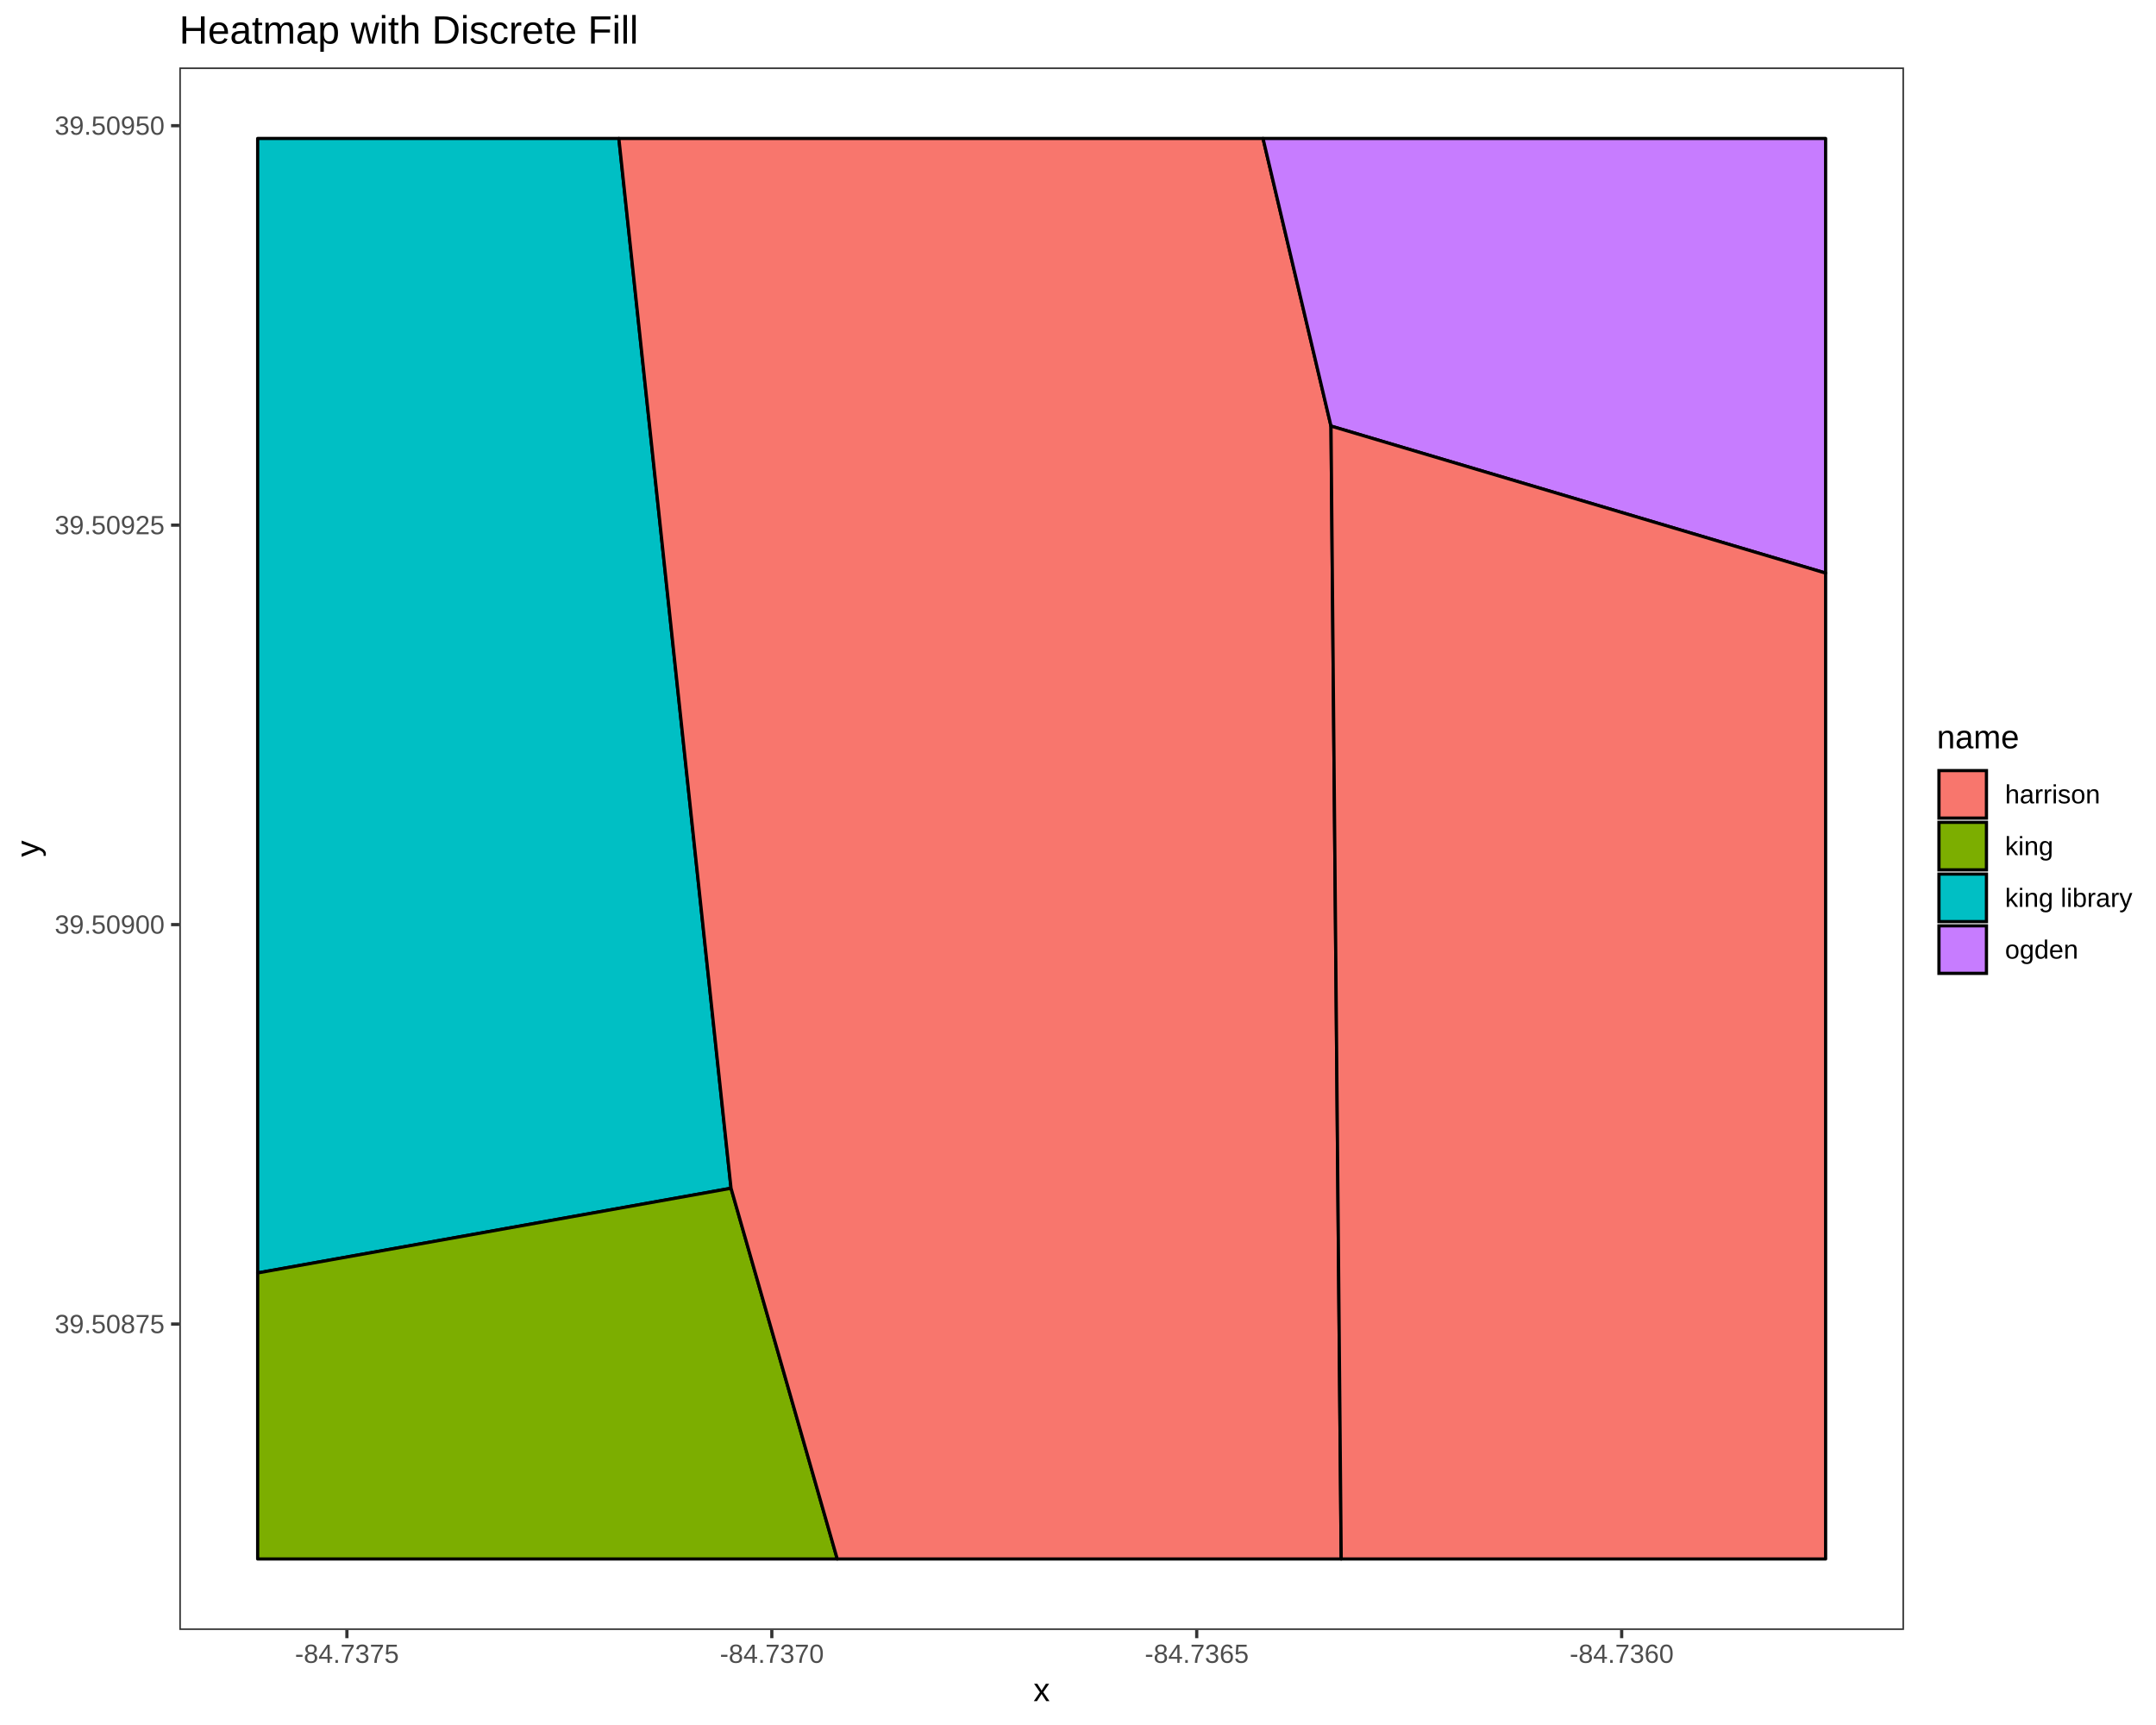
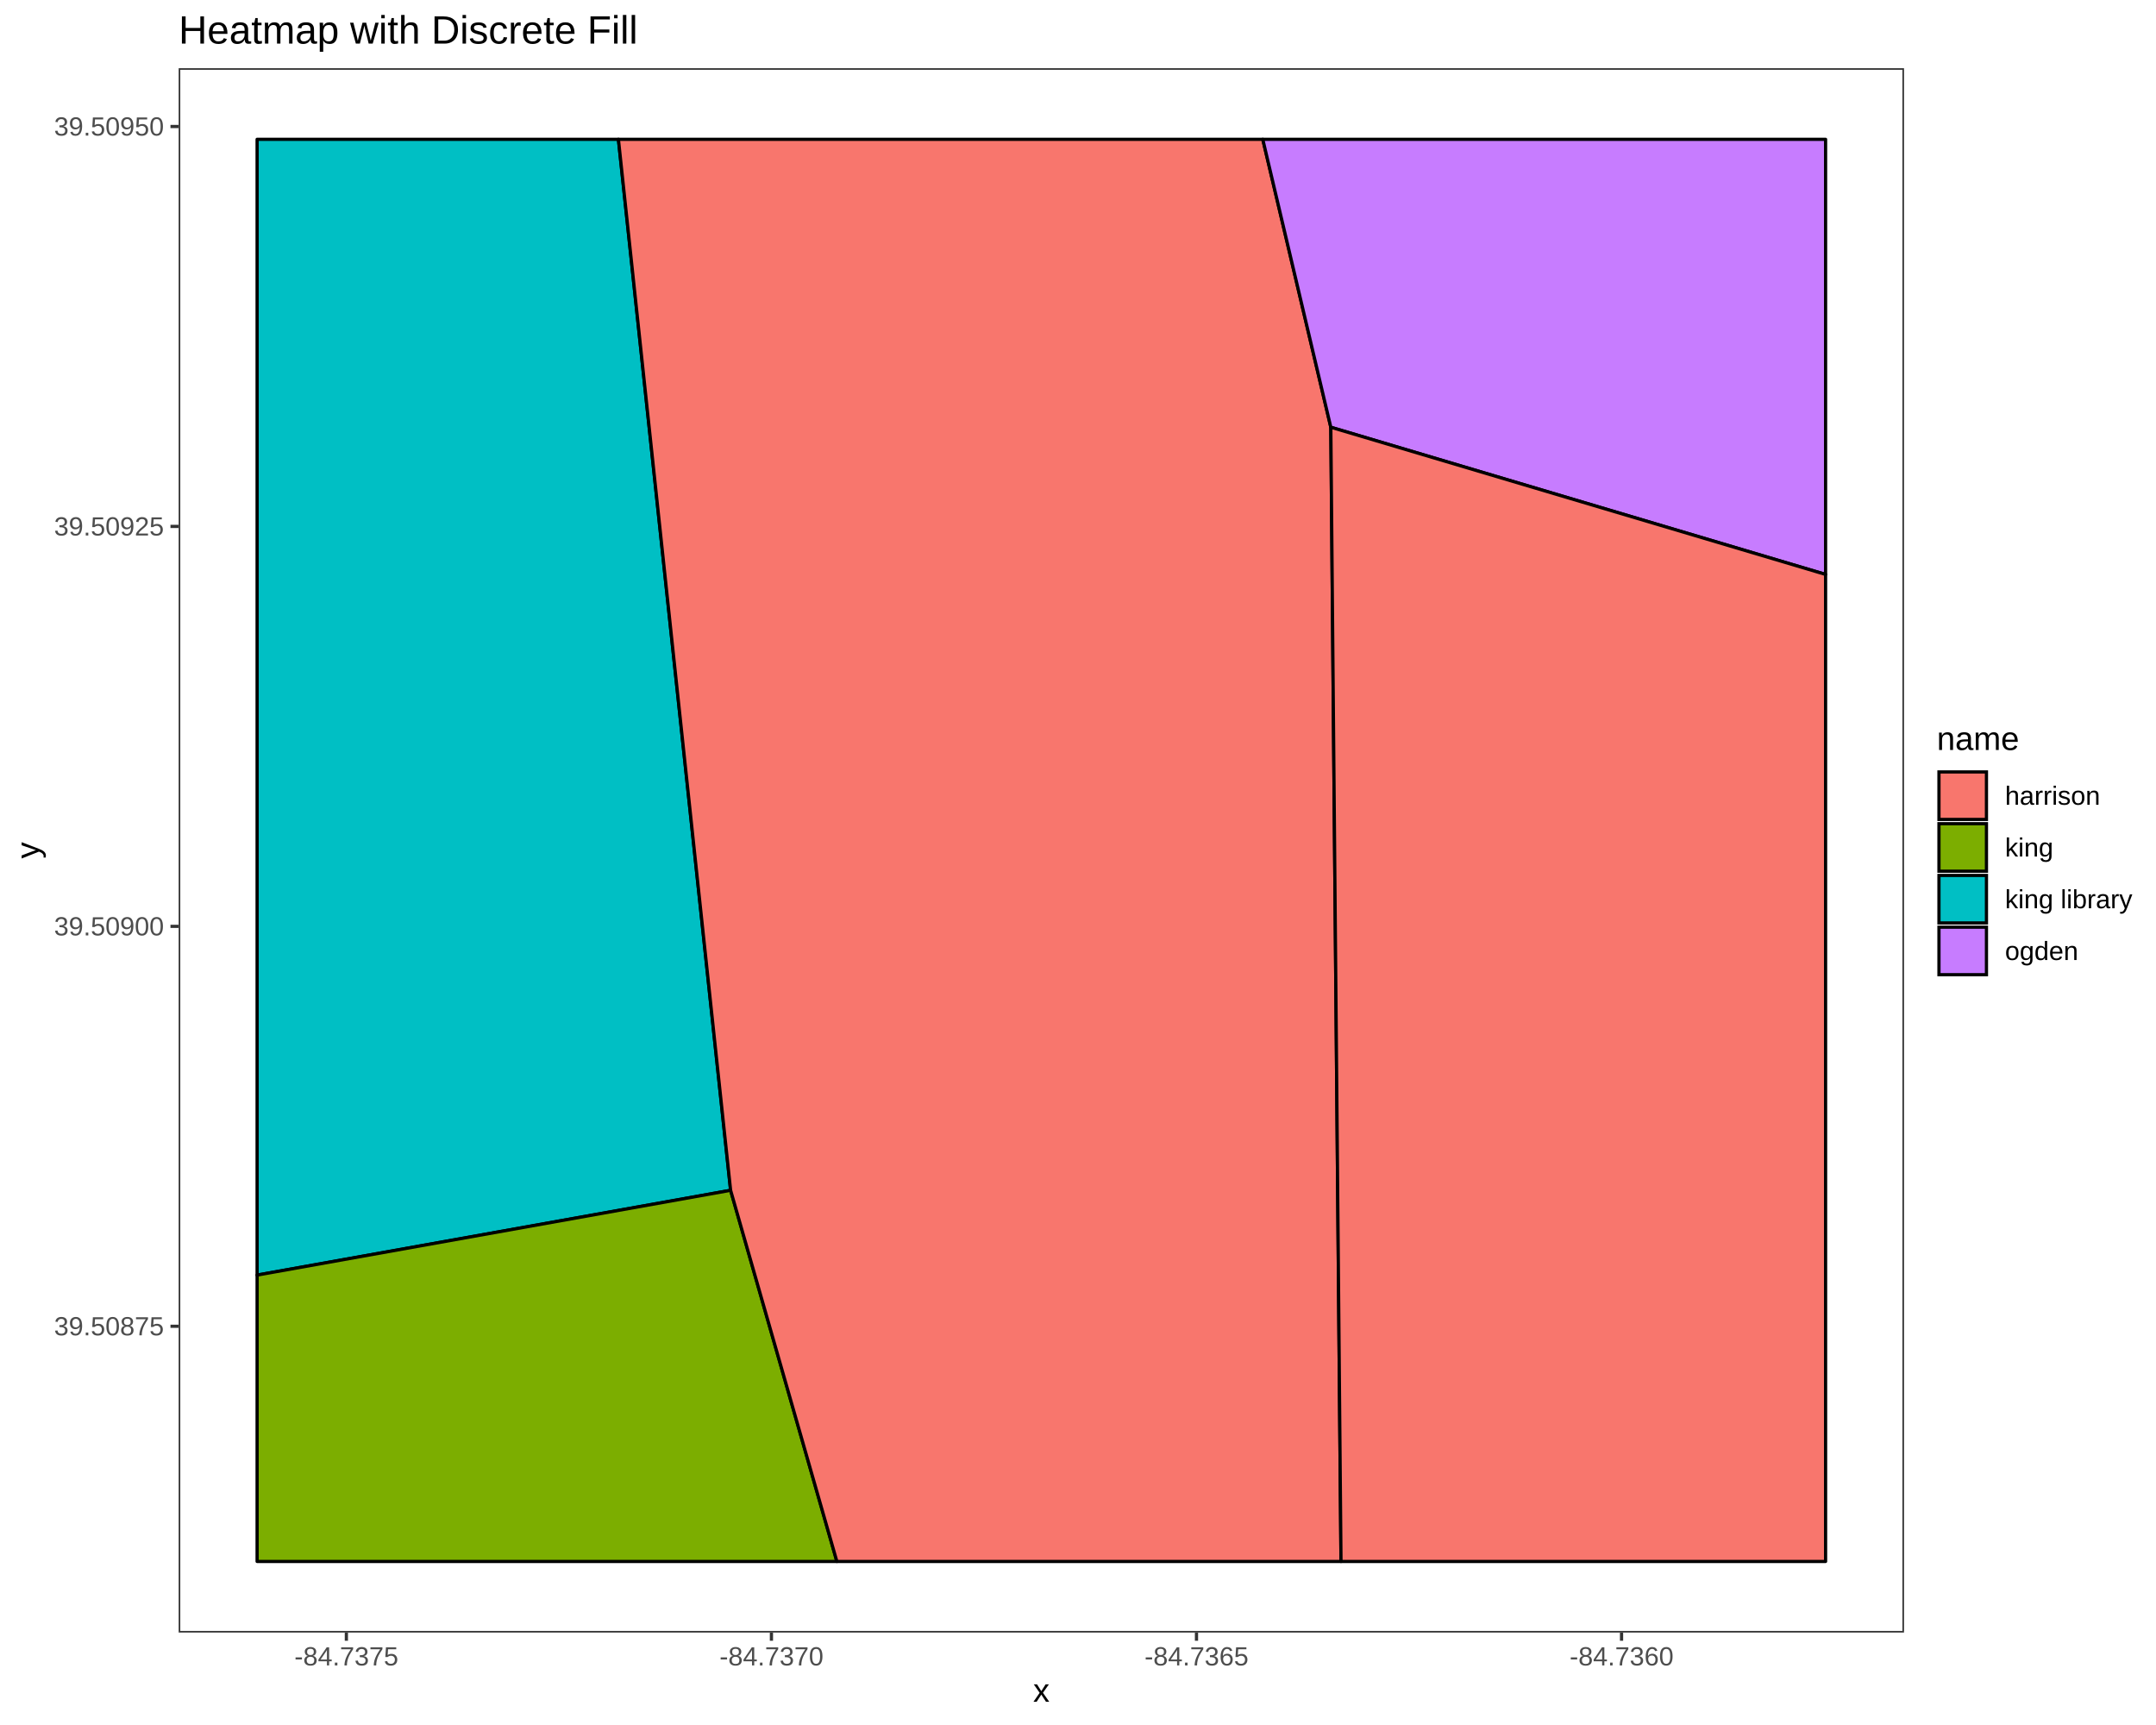
<svg xmlns="http://www.w3.org/2000/svg" viewBox="0 0 720.00 576.00">
  <defs>
    <style type="text/css">
    line, polyline, polygon, path, rect, circle {
      fill: none;
      stroke: #000000;
      stroke-linecap: round;
      stroke-linejoin: round;
      stroke-miterlimit: 10.00;
    }
  </style>
  </defs>
  <rect width="100%" height="100%" style="stroke: none; fill: #FFFFFF;" />
  <rect x="0.00" y="0.00" width="720.00" height="576.00" style="stroke-width: 1.07; stroke: #FFFFFF; fill: #FFFFFF;" />
  <defs>
-     <clipPath id="cpNTkuODd8NjM1Ljg1fDU0NC4yN3wyMi41Mg==">
-       <rect x="59.87" y="22.52" width="575.98" height="521.75" />
+     <clipPath id="cpNTkuNjd8NjM1Ljg1fDU0NS4xM3wyMi43Nw==">
+       <rect x="59.67" y="22.77" width="576.18" height="522.36" />
    </clipPath>
  </defs>
-   <rect x="59.87" y="22.52" width="575.98" height="521.75" style="stroke-width: 1.07; stroke: none; fill: #FFFFFF;" clip-path="url(#cpNTkuODd8NjM1Ljg1fDU0NC4yN3wyMi41Mg==)" />
-   <polygon points="206.67,46.24 244.13,396.77 86.05,425.05 86.05,46.24 206.67,46.24 " style="stroke-width: 1.07; fill: #00BFC4;" clip-path="url(#cpNTkuODd8NjM1Ljg1fDU0NC4yN3wyMi41Mg==)" />
-   <polygon points="244.13,396.77 279.60,520.56 86.05,520.56 86.05,425.05 244.13,396.77 " style="stroke-width: 1.07; fill: #7CAE00;" clip-path="url(#cpNTkuODd8NjM1Ljg1fDU0NC4yN3wyMi41Mg==)" />
-   <polygon points="444.49,142.27 447.90,520.56 279.60,520.56 244.13,396.77 206.67,46.24 421.79,46.24 444.49,142.27 " style="stroke-width: 1.07; fill: #F8766D;" clip-path="url(#cpNTkuODd8NjM1Ljg1fDU0NC4yN3wyMi41Mg==)" />
-   <polygon points="609.67,46.24 609.67,191.36 444.49,142.27 421.79,46.24 609.67,46.24 " style="stroke-width: 1.07; fill: #C77CFF;" clip-path="url(#cpNTkuODd8NjM1Ljg1fDU0NC4yN3wyMi41Mg==)" />
-   <polygon points="609.67,191.36 609.67,520.56 447.90,520.56 444.49,142.27 609.67,191.36 " style="stroke-width: 1.07; fill: #F8766D;" clip-path="url(#cpNTkuODd8NjM1Ljg1fDU0NC4yN3wyMi41Mg==)" />
-   <rect x="59.87" y="22.52" width="575.98" height="521.75" style="stroke-width: 1.07; stroke: #333333;" clip-path="url(#cpNTkuODd8NjM1Ljg1fDU0NC4yN3wyMi41Mg==)" />
+   <rect x="59.67" y="22.77" width="576.18" height="522.36" style="stroke-width: 1.07; stroke: none; fill: #FFFFFF;" clip-path="url(#cpNTkuNjd8NjM1Ljg1fDU0NS4xM3wyMi43Nw==)" />
+   <polygon points="206.52,46.52 243.99,397.46 85.86,425.77 85.86,46.52 206.52,46.52 " style="stroke-width: 1.07; fill: #00BFC4;" clip-path="url(#cpNTkuNjd8NjM1Ljg1fDU0NS4xM3wyMi43Nw==)" />
+   <polygon points="243.99,397.46 279.48,521.39 85.86,521.39 85.86,425.77 243.99,397.46 " style="stroke-width: 1.07; fill: #7CAE00;" clip-path="url(#cpNTkuNjd8NjM1Ljg1fDU0NS4xM3wyMi43Nw==)" />
+   <polygon points="444.43,142.66 447.83,521.39 279.48,521.39 243.99,397.46 206.52,46.52 421.71,46.52 444.43,142.66 " style="stroke-width: 1.07; fill: #F8766D;" clip-path="url(#cpNTkuNjd8NjM1Ljg1fDU0NS4xM3wyMi43Nw==)" />
+   <polygon points="609.66,46.52 609.66,191.81 444.43,142.66 421.71,46.52 609.66,46.52 " style="stroke-width: 1.07; fill: #C77CFF;" clip-path="url(#cpNTkuNjd8NjM1Ljg1fDU0NS4xM3wyMi43Nw==)" />
+   <polygon points="609.66,191.81 609.66,521.39 447.83,521.39 444.43,142.66 609.66,191.81 " style="stroke-width: 1.07; fill: #F8766D;" clip-path="url(#cpNTkuNjd8NjM1Ljg1fDU0NS4xM3wyMi43Nw==)" />
+   <rect x="59.67" y="22.77" width="576.18" height="522.36" style="stroke-width: 1.07; stroke: #333333;" clip-path="url(#cpNTkuNjd8NjM1Ljg1fDU0NS4xM3wyMi43Nw==)" />
  <defs>
    <clipPath id="cpMC4wMHw3MjAuMDB8NTc2LjAwfDAuMDA=">
      <rect x="0.00" y="0.00" width="720.00" height="576.00" />
    </clipPath>
  </defs>
  <g clip-path="url(#cpMC4wMHw3MjAuMDB8NTc2LjAwfDAuMDA=)">
-     <text x="18.27" y="445.15" style="font-size: 8.80px; fill: #4D4D4D; font-family: Liberation Sans;" textLength="36.67px" lengthAdjust="spacingAndGlyphs">39.50875</text>
+     <text x="18.06" y="445.89" style="font-size: 8.80px; fill: #4D4D4D; font-family: Liberation Sans;" textLength="36.67px" lengthAdjust="spacingAndGlyphs">39.50875</text>
  </g>
  <g clip-path="url(#cpMC4wMHw3MjAuMDB8NTc2LjAwfDAuMDA=)">
-     <text x="18.27" y="311.76" style="font-size: 8.80px; fill: #4D4D4D; font-family: Liberation Sans;" textLength="36.67px" lengthAdjust="spacingAndGlyphs">39.50900</text>
+     <text x="18.06" y="312.35" style="font-size: 8.80px; fill: #4D4D4D; font-family: Liberation Sans;" textLength="36.67px" lengthAdjust="spacingAndGlyphs">39.50900</text>
  </g>
  <g clip-path="url(#cpMC4wMHw3MjAuMDB8NTc2LjAwfDAuMDA=)">
-     <text x="18.27" y="178.38" style="font-size: 8.80px; fill: #4D4D4D; font-family: Liberation Sans;" textLength="36.67px" lengthAdjust="spacingAndGlyphs">39.50925</text>
+     <text x="18.06" y="178.81" style="font-size: 8.80px; fill: #4D4D4D; font-family: Liberation Sans;" textLength="36.67px" lengthAdjust="spacingAndGlyphs">39.50925</text>
  </g>
  <g clip-path="url(#cpMC4wMHw3MjAuMDB8NTc2LjAwfDAuMDA=)">
-     <text x="18.27" y="44.99" style="font-size: 8.80px; fill: #4D4D4D; font-family: Liberation Sans;" textLength="36.67px" lengthAdjust="spacingAndGlyphs">39.50950</text>
+     <text x="18.06" y="45.27" style="font-size: 8.80px; fill: #4D4D4D; font-family: Liberation Sans;" textLength="36.67px" lengthAdjust="spacingAndGlyphs">39.50950</text>
  </g>
-   <polyline points="57.13,442.12 59.87,442.12 " style="stroke-width: 1.07; stroke: #333333; stroke-linecap: butt;" clip-path="url(#cpMC4wMHw3MjAuMDB8NTc2LjAwfDAuMDA=)" />
-   <polyline points="57.13,308.74 59.87,308.74 " style="stroke-width: 1.07; stroke: #333333; stroke-linecap: butt;" clip-path="url(#cpMC4wMHw3MjAuMDB8NTc2LjAwfDAuMDA=)" />
-   <polyline points="57.13,175.35 59.87,175.35 " style="stroke-width: 1.07; stroke: #333333; stroke-linecap: butt;" clip-path="url(#cpMC4wMHw3MjAuMDB8NTc2LjAwfDAuMDA=)" />
-   <polyline points="57.13,41.97 59.87,41.97 " style="stroke-width: 1.07; stroke: #333333; stroke-linecap: butt;" clip-path="url(#cpMC4wMHw3MjAuMDB8NTc2LjAwfDAuMDA=)" />
-   <polyline points="115.85,547.01 115.85,544.27 " style="stroke-width: 1.07; stroke: #333333; stroke-linecap: butt;" clip-path="url(#cpMC4wMHw3MjAuMDB8NTc2LjAwfDAuMDA=)" />
-   <polyline points="257.75,547.01 257.75,544.27 " style="stroke-width: 1.07; stroke: #333333; stroke-linecap: butt;" clip-path="url(#cpMC4wMHw3MjAuMDB8NTc2LjAwfDAuMDA=)" />
-   <polyline points="399.65,547.01 399.65,544.27 " style="stroke-width: 1.07; stroke: #333333; stroke-linecap: butt;" clip-path="url(#cpMC4wMHw3MjAuMDB8NTc2LjAwfDAuMDA=)" />
-   <polyline points="541.56,547.01 541.56,544.27 " style="stroke-width: 1.07; stroke: #333333; stroke-linecap: butt;" clip-path="url(#cpMC4wMHw3MjAuMDB8NTc2LjAwfDAuMDA=)" />
+   <polyline points="56.93,442.86 59.67,442.86 " style="stroke-width: 1.07; stroke: #333333; stroke-linecap: butt;" clip-path="url(#cpMC4wMHw3MjAuMDB8NTc2LjAwfDAuMDA=)" />
+   <polyline points="56.93,309.32 59.67,309.32 " style="stroke-width: 1.07; stroke: #333333; stroke-linecap: butt;" clip-path="url(#cpMC4wMHw3MjAuMDB8NTc2LjAwfDAuMDA=)" />
+   <polyline points="56.93,175.78 59.67,175.78 " style="stroke-width: 1.07; stroke: #333333; stroke-linecap: butt;" clip-path="url(#cpMC4wMHw3MjAuMDB8NTc2LjAwfDAuMDA=)" />
+   <polyline points="56.93,42.24 59.67,42.24 " style="stroke-width: 1.07; stroke: #333333; stroke-linecap: butt;" clip-path="url(#cpMC4wMHw3MjAuMDB8NTc2LjAwfDAuMDA=)" />
+   <polyline points="115.67,547.87 115.67,545.13 " style="stroke-width: 1.07; stroke: #333333; stroke-linecap: butt;" clip-path="url(#cpMC4wMHw3MjAuMDB8NTc2LjAwfDAuMDA=)" />
+   <polyline points="257.62,547.87 257.62,545.13 " style="stroke-width: 1.07; stroke: #333333; stroke-linecap: butt;" clip-path="url(#cpMC4wMHw3MjAuMDB8NTc2LjAwfDAuMDA=)" />
+   <polyline points="399.57,547.87 399.57,545.13 " style="stroke-width: 1.07; stroke: #333333; stroke-linecap: butt;" clip-path="url(#cpMC4wMHw3MjAuMDB8NTc2LjAwfDAuMDA=)" />
+   <polyline points="541.52,547.87 541.52,545.13 " style="stroke-width: 1.07; stroke: #333333; stroke-linecap: butt;" clip-path="url(#cpMC4wMHw3MjAuMDB8NTc2LjAwfDAuMDA=)" />
  <g clip-path="url(#cpMC4wMHw3MjAuMDB8NTc2LjAwfDAuMDA=)">
-     <text x="98.50" y="555.25" style="font-size: 8.80px; fill: #4D4D4D; font-family: Liberation Sans;" textLength="34.70px" lengthAdjust="spacingAndGlyphs">-84.7375</text>
+     <text x="98.31" y="556.11" style="font-size: 8.80px; fill: #4D4D4D; font-family: Liberation Sans;" textLength="34.70px" lengthAdjust="spacingAndGlyphs">-84.7375</text>
  </g>
  <g clip-path="url(#cpMC4wMHw3MjAuMDB8NTc2LjAwfDAuMDA=)">
-     <text x="240.40" y="555.25" style="font-size: 8.80px; fill: #4D4D4D; font-family: Liberation Sans;" textLength="34.70px" lengthAdjust="spacingAndGlyphs">-84.7370</text>
+     <text x="240.27" y="556.11" style="font-size: 8.80px; fill: #4D4D4D; font-family: Liberation Sans;" textLength="34.70px" lengthAdjust="spacingAndGlyphs">-84.7370</text>
  </g>
  <g clip-path="url(#cpMC4wMHw3MjAuMDB8NTc2LjAwfDAuMDA=)">
-     <text x="382.30" y="555.25" style="font-size: 8.80px; fill: #4D4D4D; font-family: Liberation Sans;" textLength="34.70px" lengthAdjust="spacingAndGlyphs">-84.7365</text>
+     <text x="382.22" y="556.11" style="font-size: 8.80px; fill: #4D4D4D; font-family: Liberation Sans;" textLength="34.70px" lengthAdjust="spacingAndGlyphs">-84.7365</text>
  </g>
  <g clip-path="url(#cpMC4wMHw3MjAuMDB8NTc2LjAwfDAuMDA=)">
-     <text x="524.20" y="555.25" style="font-size: 8.80px; fill: #4D4D4D; font-family: Liberation Sans;" textLength="34.70px" lengthAdjust="spacingAndGlyphs">-84.7360</text>
+     <text x="524.17" y="556.11" style="font-size: 8.80px; fill: #4D4D4D; font-family: Liberation Sans;" textLength="34.70px" lengthAdjust="spacingAndGlyphs">-84.7360</text>
  </g>
  <g clip-path="url(#cpMC4wMHw3MjAuMDB8NTc2LjAwfDAuMDA=)">
-     <text x="345.11" y="568.04" style="font-size: 11.00px; font-family: Liberation Sans;" textLength="5.50px" lengthAdjust="spacingAndGlyphs">x</text>
+     <text x="345.01" y="568.24" style="font-size: 11.00px; font-family: Liberation Sans;" textLength="5.50px" lengthAdjust="spacingAndGlyphs">x</text>
  </g>
  <g clip-path="url(#cpMC4wMHw3MjAuMDB8NTc2LjAwfDAuMDA=)">
-     <text transform="translate(13.04,286.15) rotate(-90)" style="font-size: 11.00px; font-family: Liberation Sans;" textLength="5.50px" lengthAdjust="spacingAndGlyphs">y</text>
+     <text transform="translate(13.04,286.70) rotate(-90)" style="font-size: 11.00px; font-family: Liberation Sans;" textLength="5.50px" lengthAdjust="spacingAndGlyphs">y</text>
  </g>
-   <rect x="646.81" y="241.07" width="67.71" height="84.65" style="stroke-width: 1.07; stroke: none; fill: #FFFFFF;" clip-path="url(#cpMC4wMHw3MjAuMDB8NTc2LjAwfDAuMDA=)" />
+   <rect x="646.81" y="241.73" width="67.71" height="84.44" style="stroke-width: 1.07; stroke: none; fill: #FFFFFF;" clip-path="url(#cpMC4wMHw3MjAuMDB8NTc2LjAwfDAuMDA=)" />
  <g clip-path="url(#cpMC4wMHw3MjAuMDB8NTc2LjAwfDAuMDA=)">
-     <text x="646.81" y="249.88" style="font-size: 11.00px; font-family: Liberation Sans;" textLength="27.53px" lengthAdjust="spacingAndGlyphs">name</text>
+     <text x="646.81" y="250.43" style="font-size: 11.00px; font-family: Liberation Sans;" textLength="27.53px" lengthAdjust="spacingAndGlyphs">name</text>
  </g>
-   <rect x="646.81" y="256.60" width="17.28" height="17.28" style="stroke-width: 1.07; stroke: none; fill: #FFFFFF;" clip-path="url(#cpMC4wMHw3MjAuMDB8NTc2LjAwfDAuMDA=)" />
-   <rect x="647.52" y="257.31" width="15.86" height="15.86" style="stroke-width: 1.07; stroke-linejoin: miter; fill: #F8766D;" clip-path="url(#cpMC4wMHw3MjAuMDB8NTc2LjAwfDAuMDA=)" />
-   <rect x="646.81" y="273.88" width="17.28" height="17.28" style="stroke-width: 1.07; stroke: none; fill: #FFFFFF;" clip-path="url(#cpMC4wMHw3MjAuMDB8NTc2LjAwfDAuMDA=)" />
-   <rect x="647.52" y="274.59" width="15.86" height="15.86" style="stroke-width: 1.07; stroke-linejoin: miter; fill: #7CAE00;" clip-path="url(#cpMC4wMHw3MjAuMDB8NTc2LjAwfDAuMDA=)" />
-   <rect x="646.81" y="291.16" width="17.28" height="17.28" style="stroke-width: 1.07; stroke: none; fill: #FFFFFF;" clip-path="url(#cpMC4wMHw3MjAuMDB8NTc2LjAwfDAuMDA=)" />
-   <rect x="647.52" y="291.87" width="15.86" height="15.86" style="stroke-width: 1.07; stroke-linejoin: miter; fill: #00BFC4;" clip-path="url(#cpMC4wMHw3MjAuMDB8NTc2LjAwfDAuMDA=)" />
-   <rect x="646.81" y="308.44" width="17.28" height="17.28" style="stroke-width: 1.07; stroke: none; fill: #FFFFFF;" clip-path="url(#cpMC4wMHw3MjAuMDB8NTc2LjAwfDAuMDA=)" />
-   <rect x="647.52" y="309.15" width="15.86" height="15.86" style="stroke-width: 1.07; stroke-linejoin: miter; fill: #C77CFF;" clip-path="url(#cpMC4wMHw3MjAuMDB8NTc2LjAwfDAuMDA=)" />
+   <rect x="646.81" y="257.05" width="17.28" height="17.28" style="stroke-width: 1.07; stroke: none; fill: #FFFFFF;" clip-path="url(#cpMC4wMHw3MjAuMDB8NTc2LjAwfDAuMDA=)" />
+   <rect x="647.52" y="257.76" width="15.86" height="15.86" style="stroke-width: 1.07; stroke-linecap: square; stroke-linejoin: miter; fill: #F8766D;" clip-path="url(#cpMC4wMHw3MjAuMDB8NTc2LjAwfDAuMDA=)" />
+   <rect x="646.81" y="274.33" width="17.28" height="17.28" style="stroke-width: 1.07; stroke: none; fill: #FFFFFF;" clip-path="url(#cpMC4wMHw3MjAuMDB8NTc2LjAwfDAuMDA=)" />
+   <rect x="647.52" y="275.04" width="15.86" height="15.86" style="stroke-width: 1.07; stroke-linecap: square; stroke-linejoin: miter; fill: #7CAE00;" clip-path="url(#cpMC4wMHw3MjAuMDB8NTc2LjAwfDAuMDA=)" />
+   <rect x="646.81" y="291.61" width="17.28" height="17.28" style="stroke-width: 1.07; stroke: none; fill: #FFFFFF;" clip-path="url(#cpMC4wMHw3MjAuMDB8NTc2LjAwfDAuMDA=)" />
+   <rect x="647.52" y="292.32" width="15.86" height="15.86" style="stroke-width: 1.07; stroke-linecap: square; stroke-linejoin: miter; fill: #00BFC4;" clip-path="url(#cpMC4wMHw3MjAuMDB8NTc2LjAwfDAuMDA=)" />
+   <rect x="646.81" y="308.89" width="17.28" height="17.28" style="stroke-width: 1.07; stroke: none; fill: #FFFFFF;" clip-path="url(#cpMC4wMHw3MjAuMDB8NTc2LjAwfDAuMDA=)" />
+   <rect x="647.52" y="309.60" width="15.86" height="15.86" style="stroke-width: 1.07; stroke-linecap: square; stroke-linejoin: miter; fill: #C77CFF;" clip-path="url(#cpMC4wMHw3MjAuMDB8NTc2LjAwfDAuMDA=)" />
  <g clip-path="url(#cpMC4wMHw3MjAuMDB8NTc2LjAwfDAuMDA=)">
-     <text x="669.57" y="268.26" style="font-size: 8.80px; font-family: Liberation Sans;" textLength="34.20px" lengthAdjust="spacingAndGlyphs"> harrison</text>
+     <text x="669.57" y="268.72" style="font-size: 8.80px; font-family: Liberation Sans;" textLength="34.20px" lengthAdjust="spacingAndGlyphs"> harrison</text>
  </g>
  <g clip-path="url(#cpMC4wMHw3MjAuMDB8NTc2LjAwfDAuMDA=)">
-     <text x="669.57" y="285.54" style="font-size: 8.80px; font-family: Liberation Sans;" textLength="18.58px" lengthAdjust="spacingAndGlyphs"> king</text>
+     <text x="669.57" y="286.00" style="font-size: 8.80px; font-family: Liberation Sans;" textLength="18.58px" lengthAdjust="spacingAndGlyphs"> king</text>
  </g>
  <g clip-path="url(#cpMC4wMHw3MjAuMDB8NTc2LjAwfDAuMDA=)">
-     <text x="669.57" y="302.82" style="font-size: 8.80px; font-family: Liberation Sans;" textLength="44.95px" lengthAdjust="spacingAndGlyphs"> king library</text>
+     <text x="669.57" y="303.28" style="font-size: 8.80px; font-family: Liberation Sans;" textLength="44.95px" lengthAdjust="spacingAndGlyphs"> king library</text>
  </g>
  <g clip-path="url(#cpMC4wMHw3MjAuMDB8NTc2LjAwfDAuMDA=)">
-     <text x="669.57" y="320.10" style="font-size: 8.80px; font-family: Liberation Sans;" textLength="26.89px" lengthAdjust="spacingAndGlyphs"> ogden</text>
+     <text x="669.57" y="320.56" style="font-size: 8.80px; font-family: Liberation Sans;" textLength="26.89px" lengthAdjust="spacingAndGlyphs"> ogden</text>
  </g>
  <g clip-path="url(#cpMC4wMHw3MjAuMDB8NTc2LjAwfDAuMDA=)">
-     <text x="59.87" y="14.56" style="font-size: 13.20px; font-family: Liberation Sans;" textLength="153.14px" lengthAdjust="spacingAndGlyphs">Heatmap with Discrete Fill</text>
+     <text x="59.67" y="14.56" style="font-size: 13.20px; font-family: Liberation Sans;" textLength="153.14px" lengthAdjust="spacingAndGlyphs">Heatmap with Discrete Fill</text>
  </g>
</svg>
